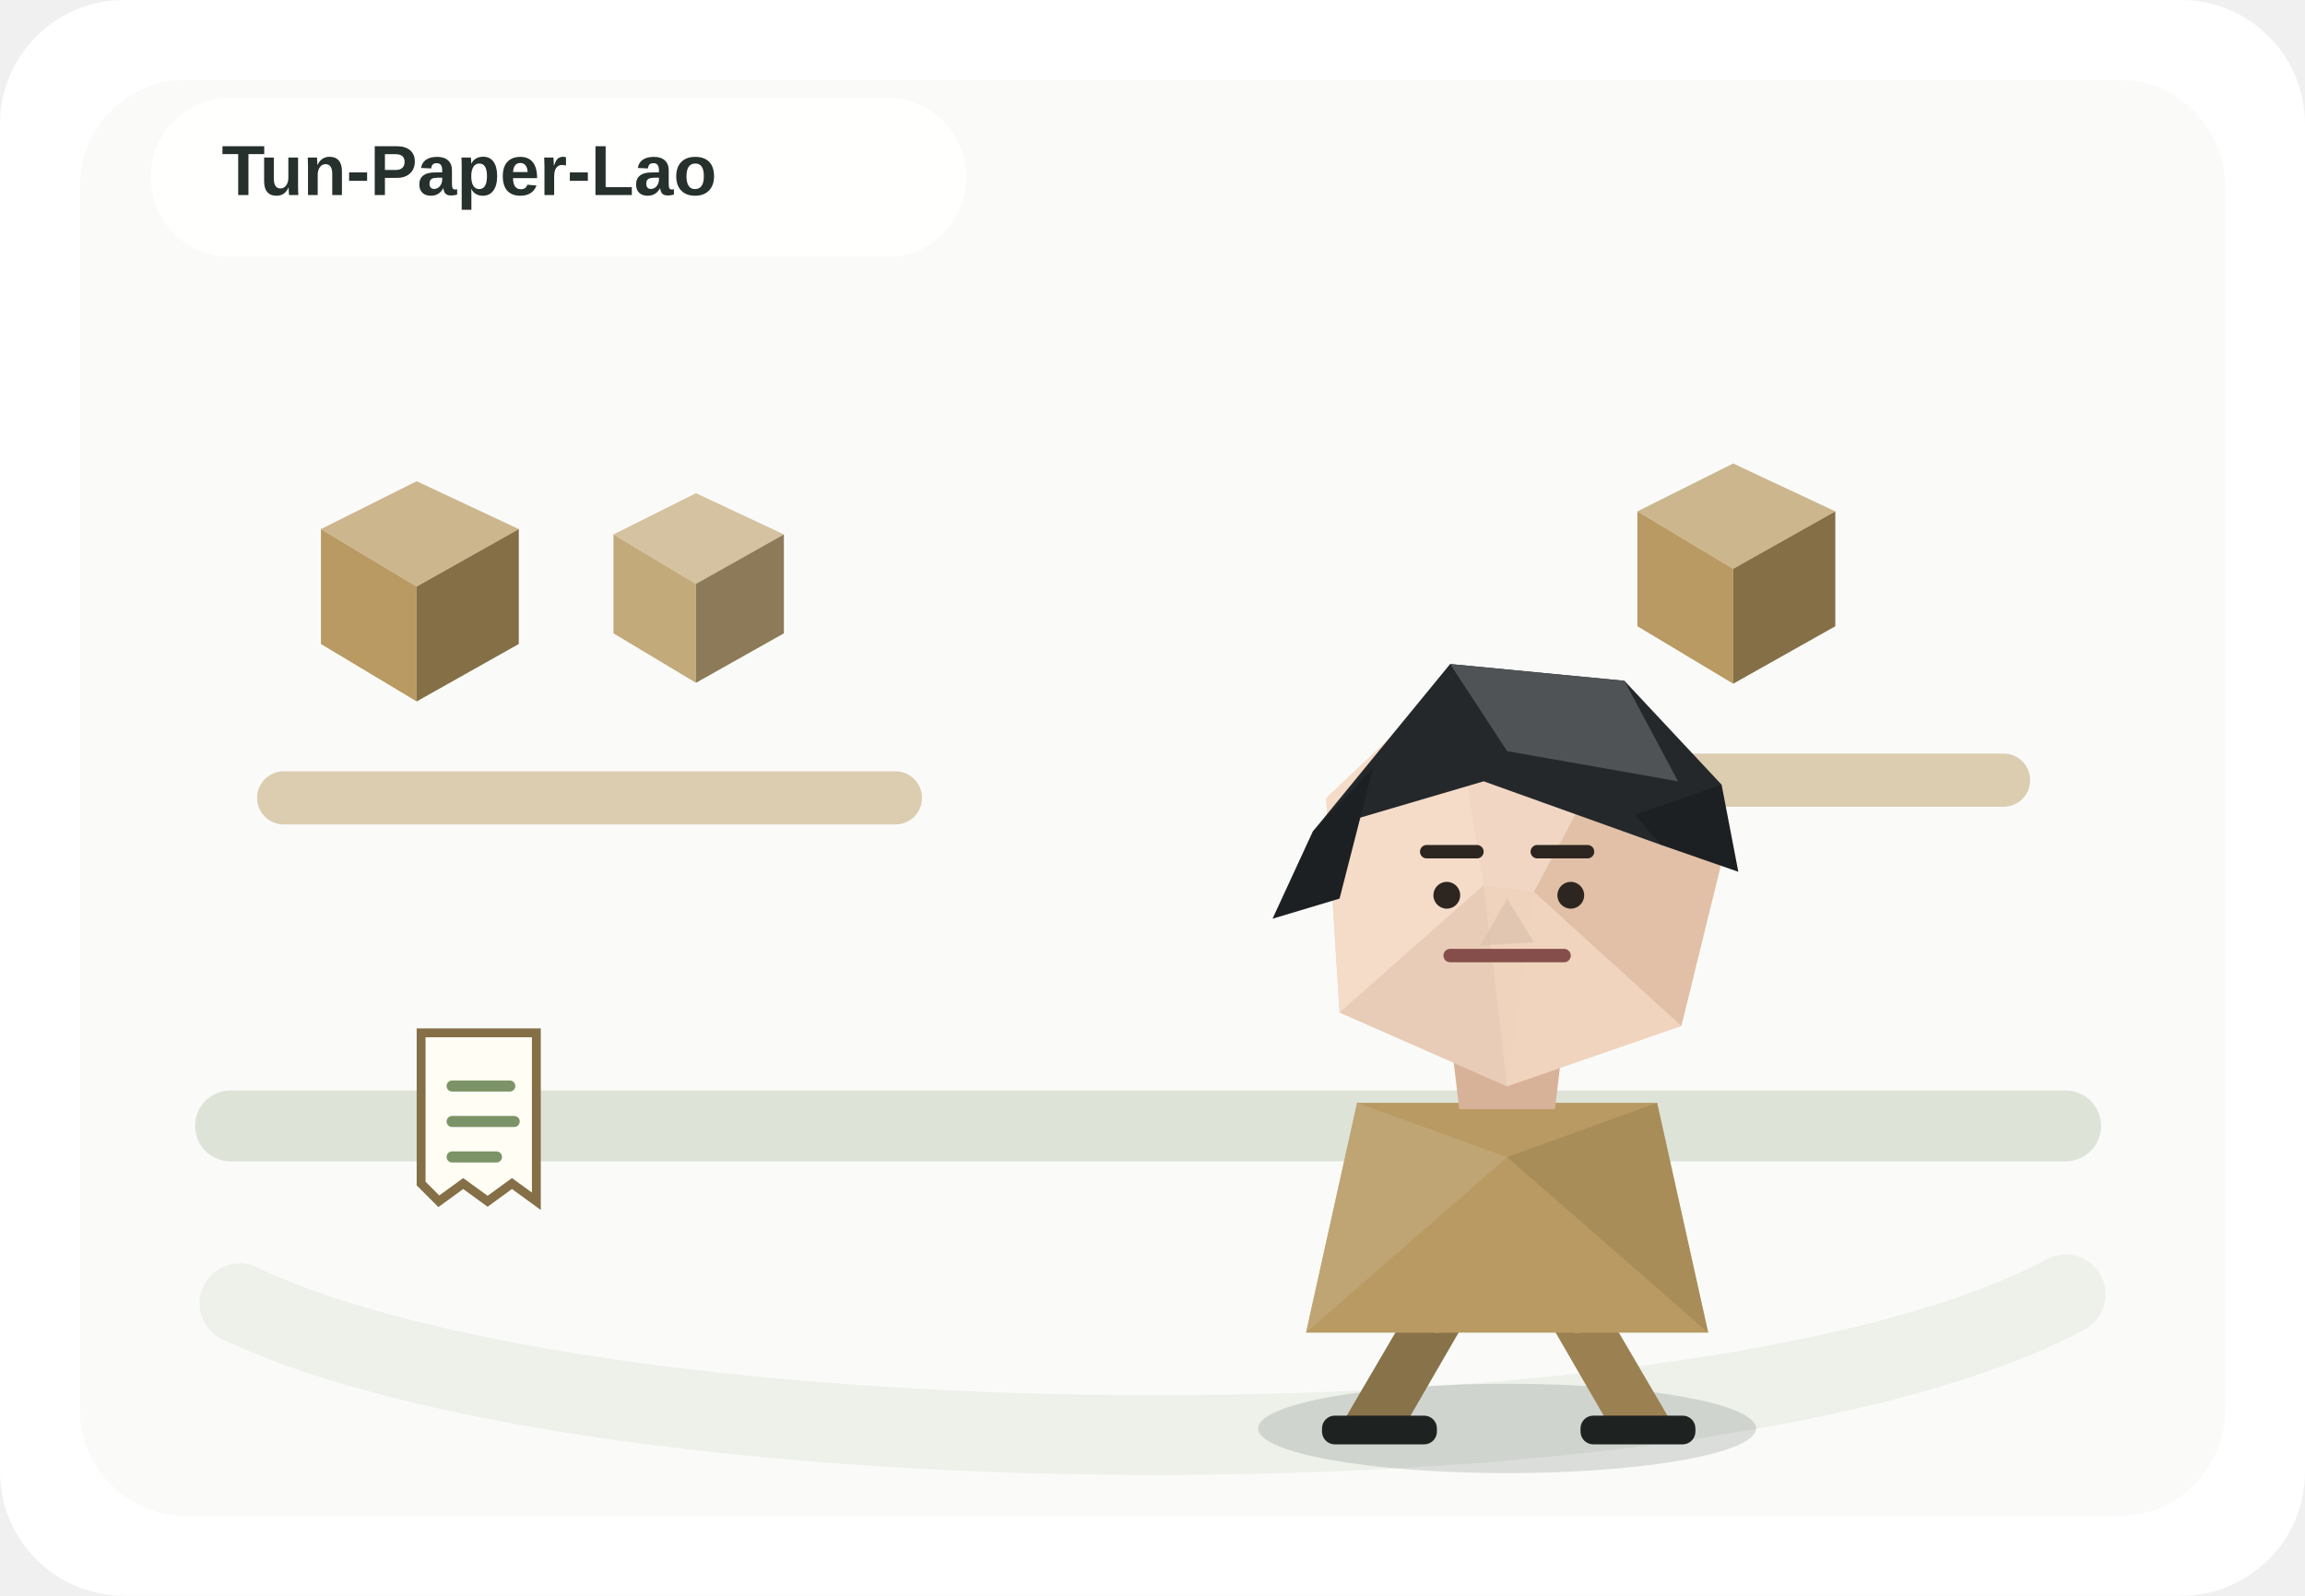
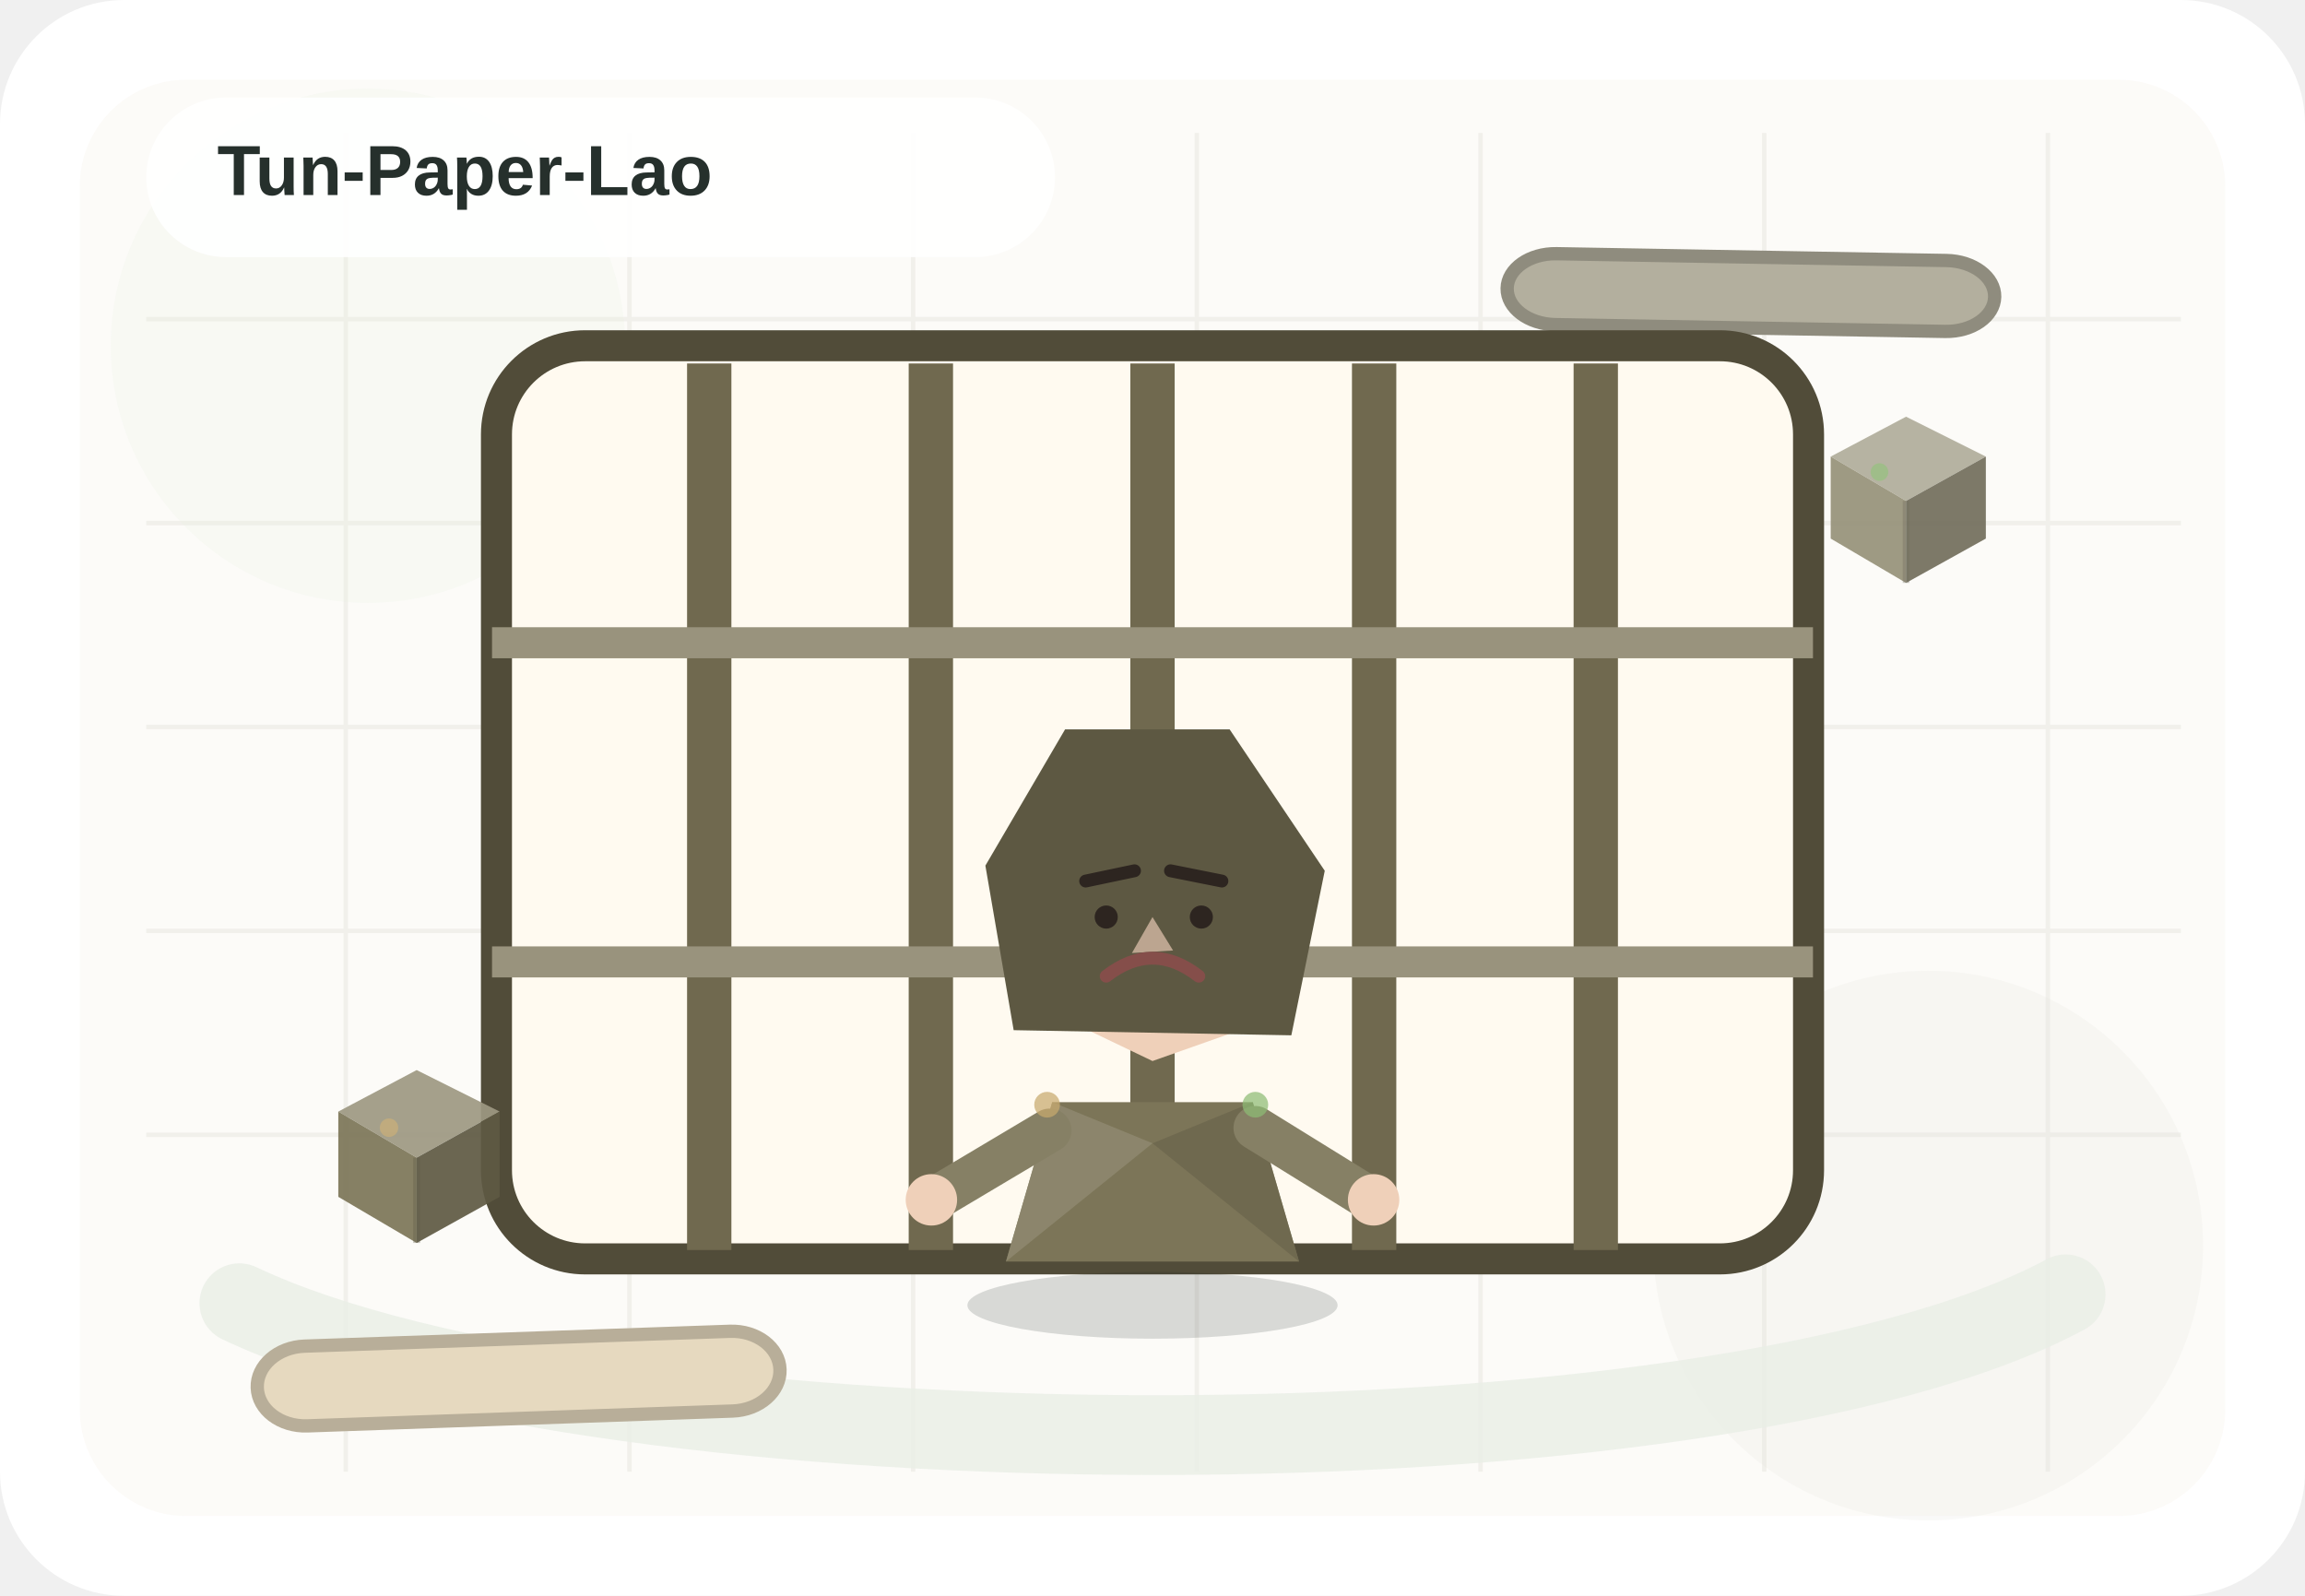
<svg xmlns="http://www.w3.org/2000/svg" width="1040" height="720" viewBox="0 0 520 360" role="img" aria-labelledby="title desc">
  <rect width="520" height="360" rx="28" fill="#ffffff" />
-   <rect x="18" y="18" width="484" height="324" rx="24" fill="#e5e9e1" opacity=".2" />
+   <rect x="18" y="18" width="484" height="324" rx="24" fill="#f6f1e8" opacity=".32" />
+   <path d="M33 72 H492 M33 118 H492 M33 164 H492 M33 210 H492 M33 256 H492 M78 30 V332 M142 30 V332 M206 30 V332 M270 30 V332 M334 30 V332 M398 30 V332 M462 30 V332" stroke="#e0ded7" stroke-width="1" opacity=".4" />
+   <circle cx="83" cy="78" r="58" fill="#e6f0e1" opacity=".22" />
+   <circle cx="435" cy="281" r="62" fill="#e0ded7" opacity=".18" />
  <path d="M54 294 C136 333 386 335 466 292" fill="none" stroke="#e9eee6" stroke-width="18" stroke-linecap="round" opacity=".78" />
-   <rect x="44" y="246" width="430" height="16" rx="8" fill="#d1d9ca" opacity=".7" />
-   <rect x="58" y="174" width="150" height="12" rx="6" fill="#d1bd99" opacity=".75" />
-   <rect x="326" y="170" width="132" height="12" rx="6" fill="#d1bd99" opacity=".75" />
-   <g transform="translate(94 128) scale(0.72)">
-     <polygon points="-30,-12 0,-27 32,-12 0,6" fill="#ccb68e" />
-     <polygon points="-30,-12 0,6 0,42 -30,24" fill="#b89a62" />
-     <polygon points="32,-12 0,6 0,42 32,24" fill="#846f47" />
-   </g>
-   <g transform="translate(157 128) scale(0.62)">
-     <polygon points="-30,-12 0,-27 32,-12 0,6" fill="#d4c2a0" />
-     <polygon points="-30,-12 0,6 0,42 -30,24" fill="#c3aa7b" />
-     <polygon points="32,-12 0,6 0,42 32,24" fill="#8c7a59" />
-   </g>
-   <g transform="translate(391 124) scale(0.72)">
-     <polygon points="-30,-12 0,-27 32,-12 0,6" fill="#ccb68e" />
-     <polygon points="-30,-12 0,6 0,42 -30,24" fill="#b89a62" />
-     <polygon points="32,-12 0,6 0,42 32,24" fill="#846f47" />
-   </g>
-   <g transform="translate(108 252) scale(0.5)">
-     <path d="M-26 -38 H26 V38 L15 30 L4 38 L-7 30 L-18 38 L-26 30 Z" fill="#fffdf4" stroke="#846f47" stroke-width="4" />
-     <path d="M-12 -14 H14 M-12 2 H16 M-12 18 H8" stroke="#7b9367" stroke-width="5" stroke-linecap="round" />
-   </g>
-   <g transform="translate(340 256) scale(0.72)">
-     <ellipse cx="0" cy="92" rx="78" ry="14" fill="#17201d" opacity=".14" />
-     <polygon points="-28,50 -52,91 -32,91 -10,53" fill="#887249" />
-     <polygon points="28,50 52,91 32,91 10,53" fill="#9b8152" />
-     <rect x="-58" y="88" width="36" height="9" rx="4" fill="#1e2221" />
-     <rect x="23" y="88" width="36" height="9" rx="4" fill="#1e2221" />
-     <path d="M-38 10 L-30 31 L-22 52" fill="none" stroke="#bea26f" stroke-width="18" stroke-linecap="round" stroke-linejoin="round" />
-     <circle cx="-30" cy="31" r="4" fill="#7b9367" opacity=".58" />
-     <circle cx="-22" cy="52" r="10" fill="#efd3bc" />
-     <circle cx="-22" cy="52" r="5" fill="#dcc2ad" opacity=".35" />
-     <path d="M38 10 L30 31 L22 52" fill="none" stroke="#bea26f" stroke-width="18" stroke-linecap="round" stroke-linejoin="round" />
-     <circle cx="30" cy="31" r="4" fill="#7b9367" opacity=".58" />
-     <circle cx="22" cy="52" r="10" fill="#efd3bc" />
-     <circle cx="22" cy="52" r="5" fill="#dcc2ad" opacity=".35" />
-     <polygon points="-47,-10 47,-10 63,62 -63,62" fill="#b89a62" />
-     <polygon points="-47,-10 0,7 -63,62" fill="#c2a878" opacity=".78" />
-     <polygon points="47,-10 0,7 63,62" fill="#a28856" opacity=".72" />
-     <polygon points="-17,-25 17,-25 15,-8 -15,-8" fill="#d8b298" />
-     <g transform="translate(0 -74) scale(1.05)">
-       <polygon points="-54,-30 -17,-65 38,-58 66,-19 52,38 0,56 -50,34" fill="#efd3bc" />
-       <polygon points="-54,-30 -17,-65 -7,-4 -50,34" fill="#f6dfcd" opacity=".76" />
-       <polygon points="-17,-65 38,-58 8,-2 -7,-4" fill="#f1d7c3" />
-       <polygon points="38,-58 66,-19 52,38 8,-2" fill="#d8b298" opacity=".58" />
-       <polygon points="-50,34 -7,-4 0,56" fill="#e3c8b3" opacity=".62" />
-       <polygon points="8,-2 52,38 0,56" fill="#f0d5bf" opacity=".62" />
-       <polygon points="-58,-20 -17,-70 35,-65 64,-34 46,-16 -7,-35" fill="#24282b" />
-       <polygon points="-17,-70 35,-65 51,-35 0,-44" fill="#505355" />
-       <polygon points="46,-16 69,-8 64,-34 38,-25" fill="#1d2022" />
-       <polygon points="-58,-20 -70,6 -50,0 -40,-39" fill="#1d2022" />
-       <path d="M-24 -14 H-9 M9 -14 H24" stroke="#2d2520" stroke-width="4" stroke-linecap="round" />
-       <circle cx="-18" cy="-1" r="4" fill="#2d2520" />
-       <circle cx="19" cy="-1" r="4" fill="#2d2520" />
-       <polygon points="0,0 -8,14 8,13" fill="#dcc2ad" opacity=".75" />
-       <path d="M-17 17 H17" stroke="#854e4a" stroke-width="4" stroke-linecap="round" />
+   <rect x="58" y="302" width="118" height="18" rx="11" fill="#e6d9bf" stroke="#b8ae99" stroke-width="3" transform="rotate(-2 117 311)" />
+   <rect x="340" y="58" width="110" height="16" rx="11" fill="#b3af9e" stroke="#8f8c7e" stroke-width="3" transform="rotate(1 395 66)" />
+   <rect x="112" y="78" width="296" height="206" rx="20" fill="#fffaf0" stroke="#514c39" stroke-width="7" />
+   <path d="M160 82 V282 M210 82 V282 M260 82 V282 M310 82 V282 M360 82 V282" stroke="#70694f" stroke-width="10" />
+   <path d="M111 145 H409 M111 217 H409" stroke="#99937d" stroke-width="7" />
+   <g opacity=".92">
+     <g transform="translate(94 257) scale(0.52)">
+       <polygon points="-34,-12 0,-30 36,-12 0,8" fill="#9d9882" />
+       <polygon points="-34,-12 0,8 0,45 -34,25" fill="#7c7558" />
+       <polygon points="36,-12 0,8 0,45 36,25" fill="#5e5943" />
+       <path d="M0 8 V45" stroke="#514c39" stroke-width="3" opacity=".35" />
+       <circle cx="-12" cy="-5" r="4" fill="#c7a96d" opacity=".7" />
+     </g>
+     <g transform="translate(430 109) scale(0.5)">
+       <polygon points="-34,-12 0,-30 36,-12 0,8" fill="#b0ad9b" />
+       <polygon points="-34,-12 0,8 0,45 -34,25" fill="#969179" />
+       <polygon points="36,-12 0,8 0,45 36,25" fill="#726e5c" />
+       <path d="M0 8 V45" stroke="#625e4f" stroke-width="3" opacity=".35" />
+       <circle cx="-12" cy="-5" r="4" fill="#8dbb75" opacity=".7" />
    </g>
  </g>
-   <g transform="translate(34 42)">
-     <rect x="0" y="-20" width="184" height="36" rx="18" fill="#ffffff" opacity=".9" />
-     <text x="16" y="2" font-family="Arial, Helvetica, sans-serif" font-size="16" font-weight="800" fill="#26302c">Tun-Paper-Lao</text>
+   <g transform="translate(260 244) scale(0.58)">
+     <ellipse cx="0" cy="87" rx="72" ry="13" fill="#17201d" opacity=".16" />
+     <polygon points="-39,8 39,8 57,70 -57,70" fill="#7c7558" />
+     <polygon points="-39,8 0,24 -57,70" fill="#908a71" opacity=".8" />
+     <polygon points="39,8 0,24 57,70" fill="#6b654c" opacity=".76" />
+     <path d="M-40 19 L-82 44 M40 18 L82 44" stroke="#868065" stroke-width="17" stroke-linecap="round" />
+     <circle cx="-86" cy="46" r="10" fill="#efd0b9" />
+     <circle cx="86" cy="46" r="10" fill="#efd0b9" />
+     <g transform="translate(0 -64)">
+       <polygon points="-53,-30 -14,-61 39,-55 63,-16 51,38 0,56 -48,33" fill="#efd0b9" />
+       <polygon points="-53,-30 -14,-61 -8,0 -48,33" fill="#f1d5c0" opacity=".8" />
+       <polygon points="39,-55 63,-16 51,38 7,-1" fill="#d2b7a3" opacity=".62" />
+       <polygon points="-65,-20 -34,-73 30,-73 67,-18 54,46 -54,44" fill="#5d5842" />
+       <path d="M-26 -14 L-7 -18 M7 -18 L27 -14" stroke="#2d2520" stroke-width="5" stroke-linecap="round" />
+       <circle cx="-18" cy="0" r="4.5" fill="#2d2520" />
+       <circle cx="19" cy="0" r="4.5" fill="#2d2520" />
+       <polygon points="0,0 -8,14 8,13" fill="#dcbfaa" opacity=".75" />
+       <path d="M-18 23 Q0 9 18 23" fill="none" stroke="#854e4a" stroke-width="5" stroke-linecap="round" />
+     </g>
+     <circle cx="-41" cy="9" r="5" fill="#c7a96d" opacity=".72" />
+     <circle cx="40" cy="9" r="5" fill="#8dbb75" opacity=".72" />
+   </g>
+   <g transform="translate(33 42)">
+     <rect x="0" y="-20" width="205" height="36" rx="18" fill="#ffffff" opacity=".92" />
+     <text x="16" y="2" font-family="Arial, Helvetica, sans-serif" font-size="16" font-weight="900" fill="#26302c">Tun-Paper-Lao</text>
  </g>
</svg>
